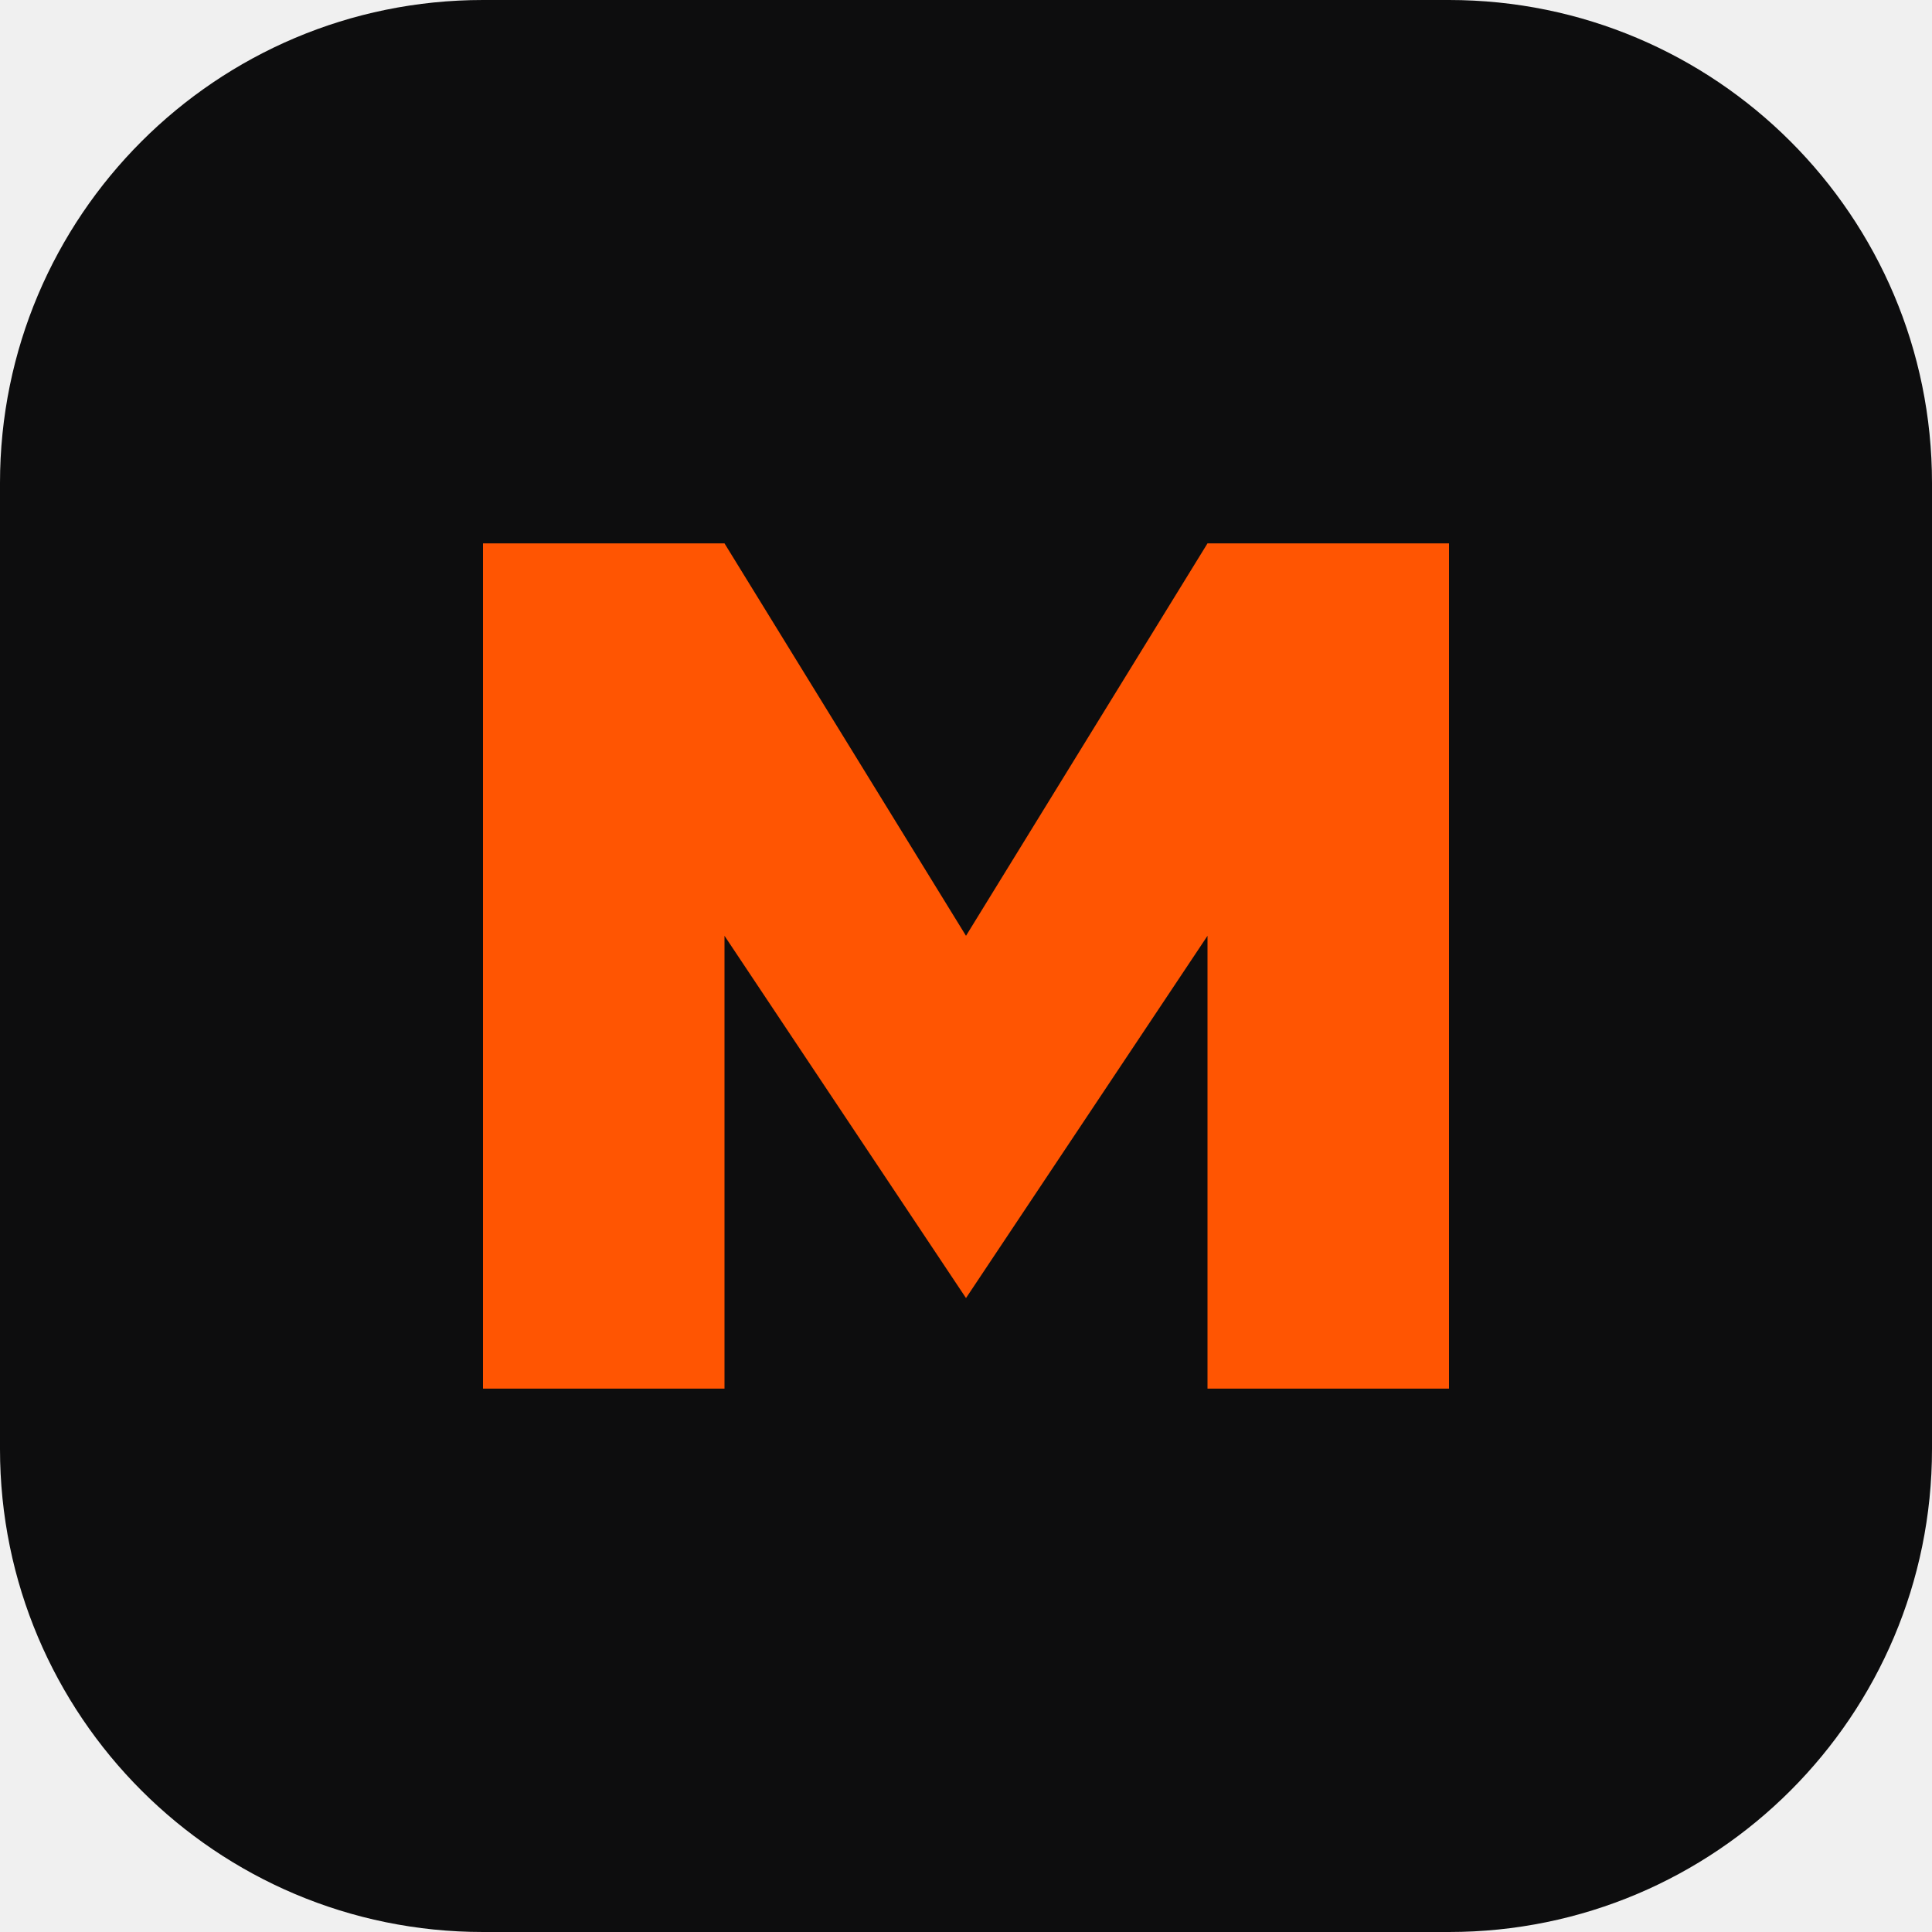
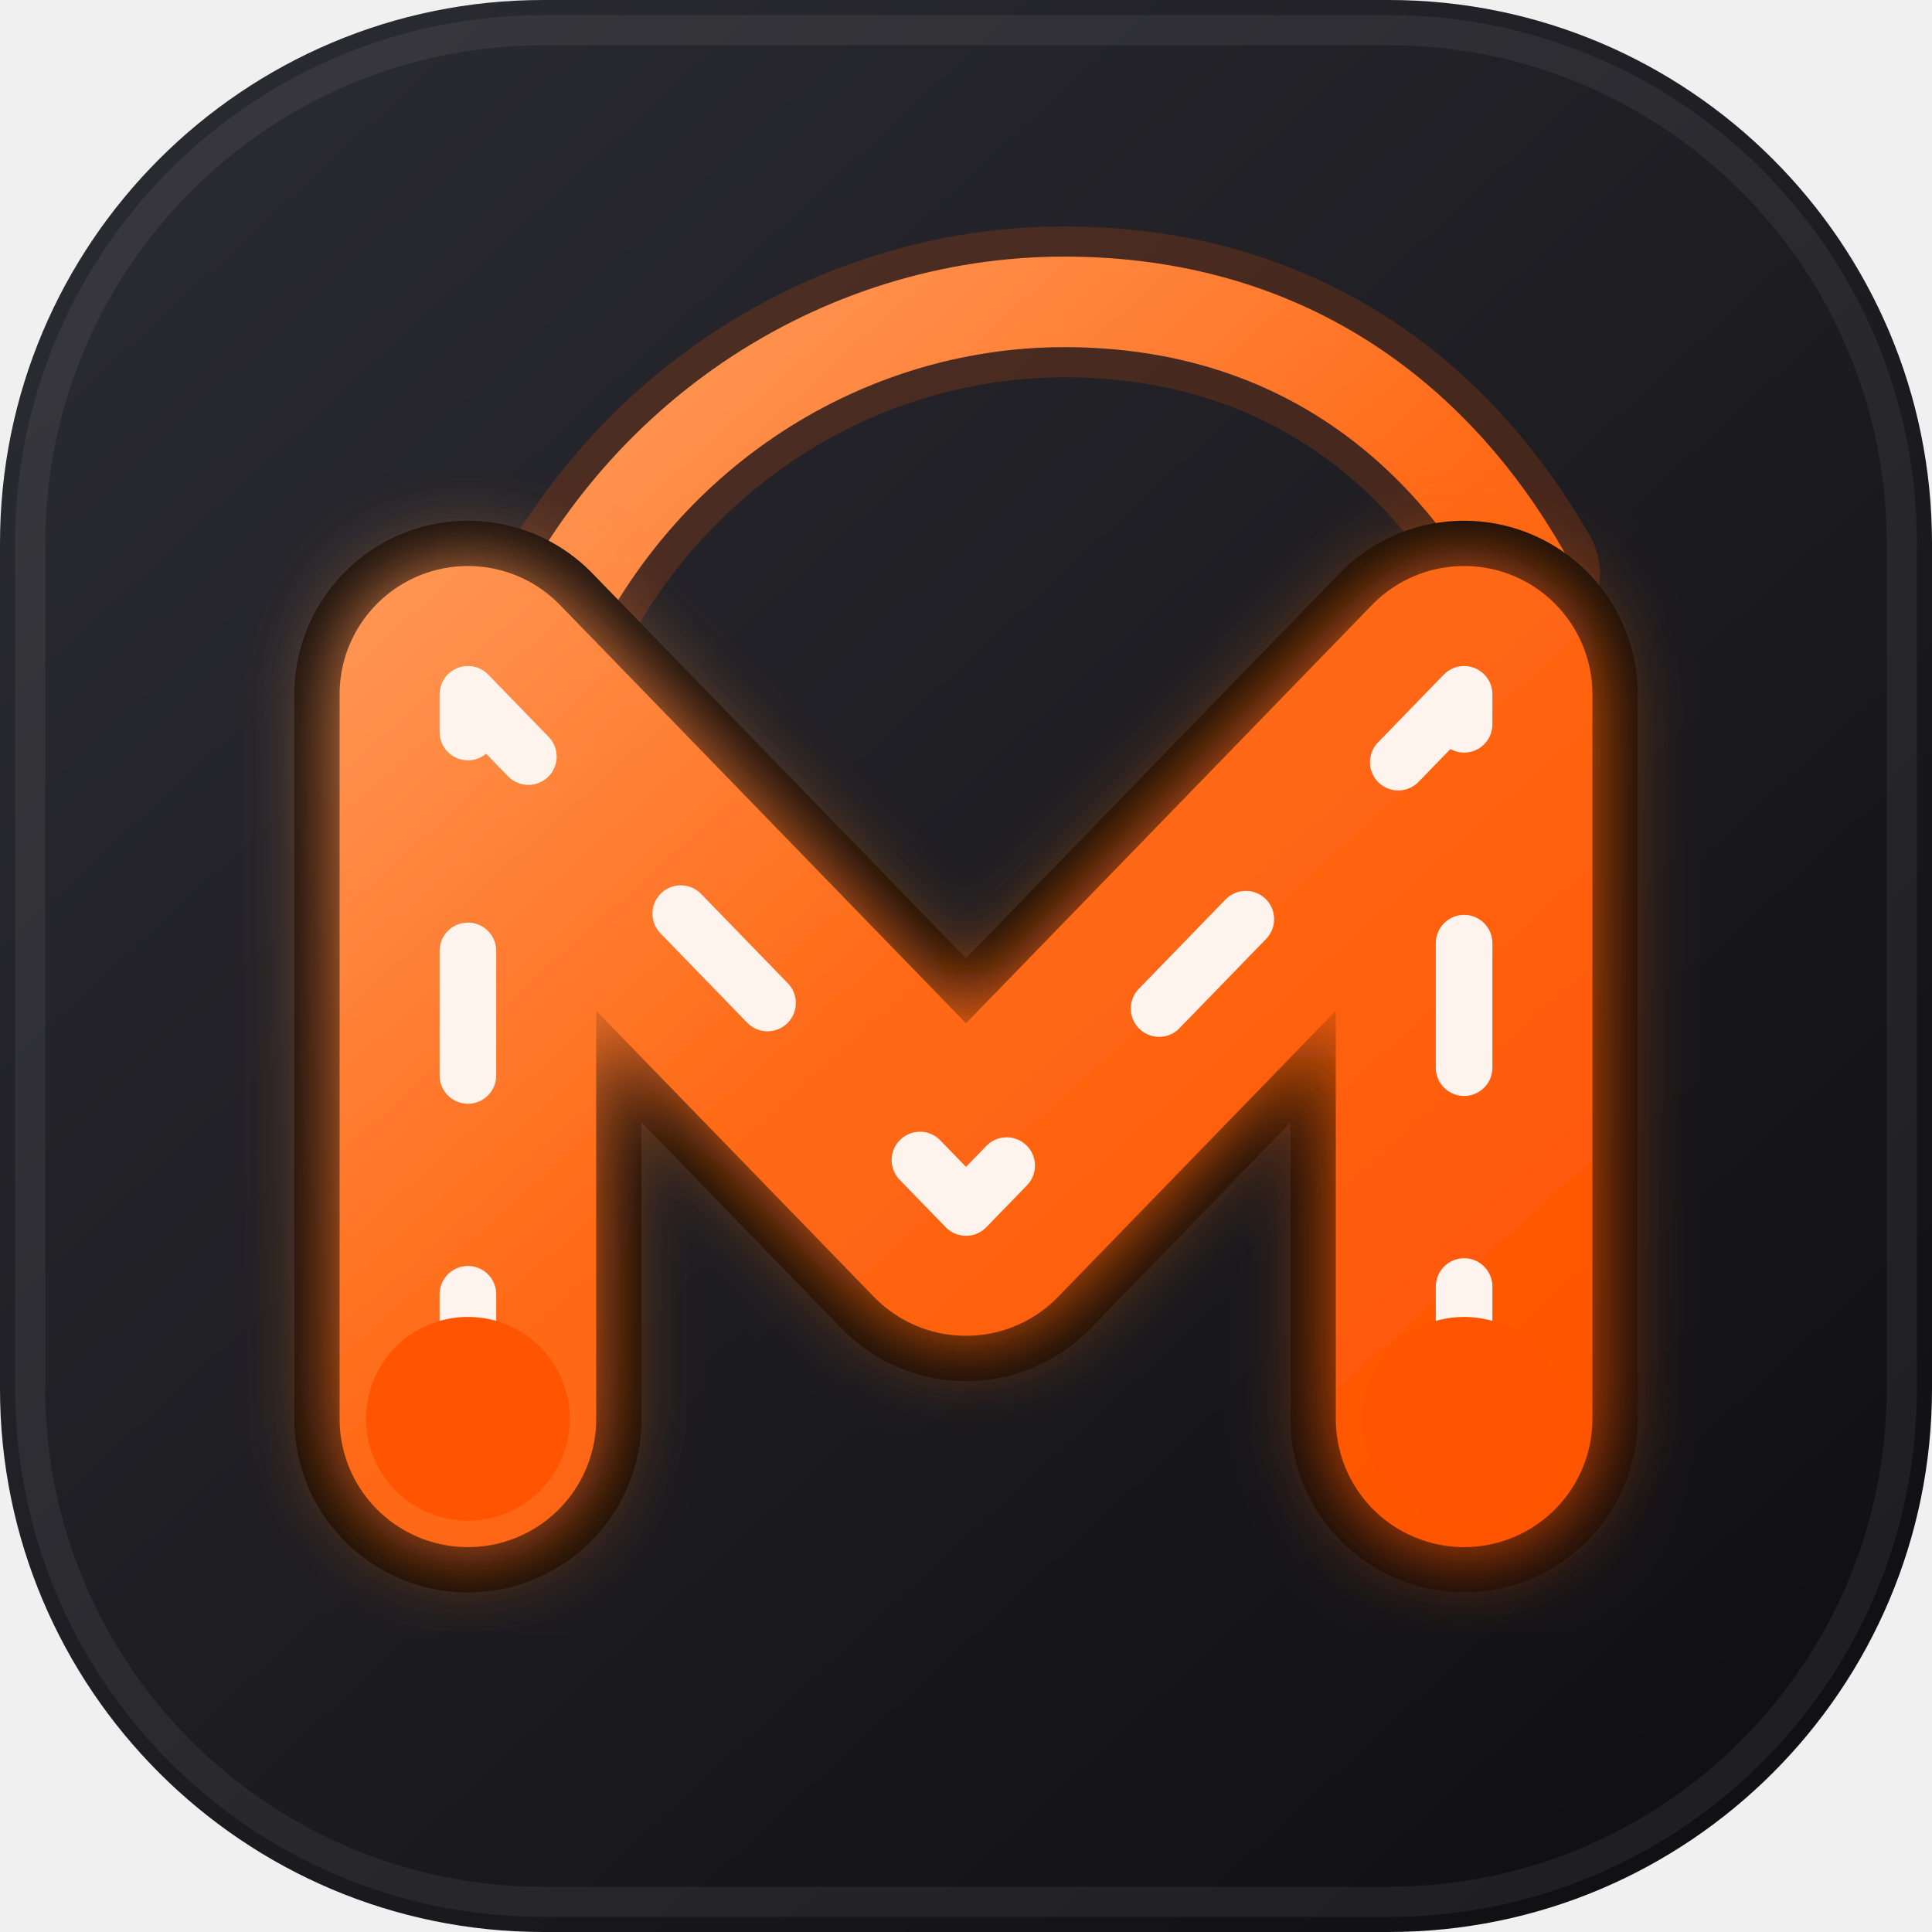
- <svg xmlns="http://www.w3.org/2000/svg" viewBox="0 0 64 64">
-   <rect width="64" height="64" rx="16" fill="#0D0D0E" />
-   <path d="M16 46V18h8l8 13 8-13h8v28h-8V31l-8 12-8-12v15z" fill="#FF5502" />
+ <svg xmlns="http://www.w3.org/2000/svg" viewBox="0 0 512 512">
+   <defs>
+     <linearGradient id="surface" x1="64" x2="448" y1="48" y2="464" gradientUnits="userSpaceOnUse">
+       <stop stop-color="#292930" />
+       <stop offset="1" stop-color="#111114" />
+     </linearGradient>
+     <linearGradient id="accent" x1="126" x2="386" y1="108" y2="398" gradientUnits="userSpaceOnUse">
+       <stop stop-color="#FF9A5A" />
+       <stop offset=".48" stop-color="#FF6A17" />
+       <stop offset="1" stop-color="#FF5502" />
+     </linearGradient>
+     <filter id="glow" x="-30%" y="-30%" width="160%" height="160%">
+       <feGaussianBlur stdDeviation="12" result="blur" />
+       <feMerge>
+         <feMergeNode in="blur" />
+         <feMergeNode in="SourceGraphic" />
+       </feMerge>
+     </filter>
+   </defs>
+   <rect width="512" height="512" rx="144" fill="url(#surface)" />
+   <rect x="8" y="8" width="496" height="496" rx="136" fill="none" stroke="#FFFFFF" stroke-opacity=".06" stroke-width="8" />
+   <path d="M140 180C165 116 223 80 282 80C340 80 380 110 404 152" fill="none" stroke="#FF5502" stroke-opacity=".18" stroke-linecap="round" stroke-width="40" />
+   <path d="M140 180C165 116 223 80 282 80C340 80 380 110 404 152" fill="none" stroke="url(#accent)" stroke-linecap="round" stroke-width="24" />
+   <path d="M124 376V184L256 320L388 184V376" fill="none" stroke="#09090A" stroke-linecap="round" stroke-linejoin="round" stroke-width="92" />
+   <path d="M124 376V184L256 320L388 184V376" fill="none" stroke="url(#accent)" stroke-linecap="round" stroke-linejoin="round" stroke-width="68" filter="url(#glow)" />
+   <path d="M124 376V184L256 320L388 184V376" fill="none" stroke="#FFF4ED" stroke-dasharray="33 58" stroke-linecap="round" stroke-linejoin="round" stroke-width="15" />
+   <circle cx="124" cy="376" r="27" fill="#FF5502" />
+   <circle cx="388" cy="376" r="27" fill="#FF5502" />
</svg>
